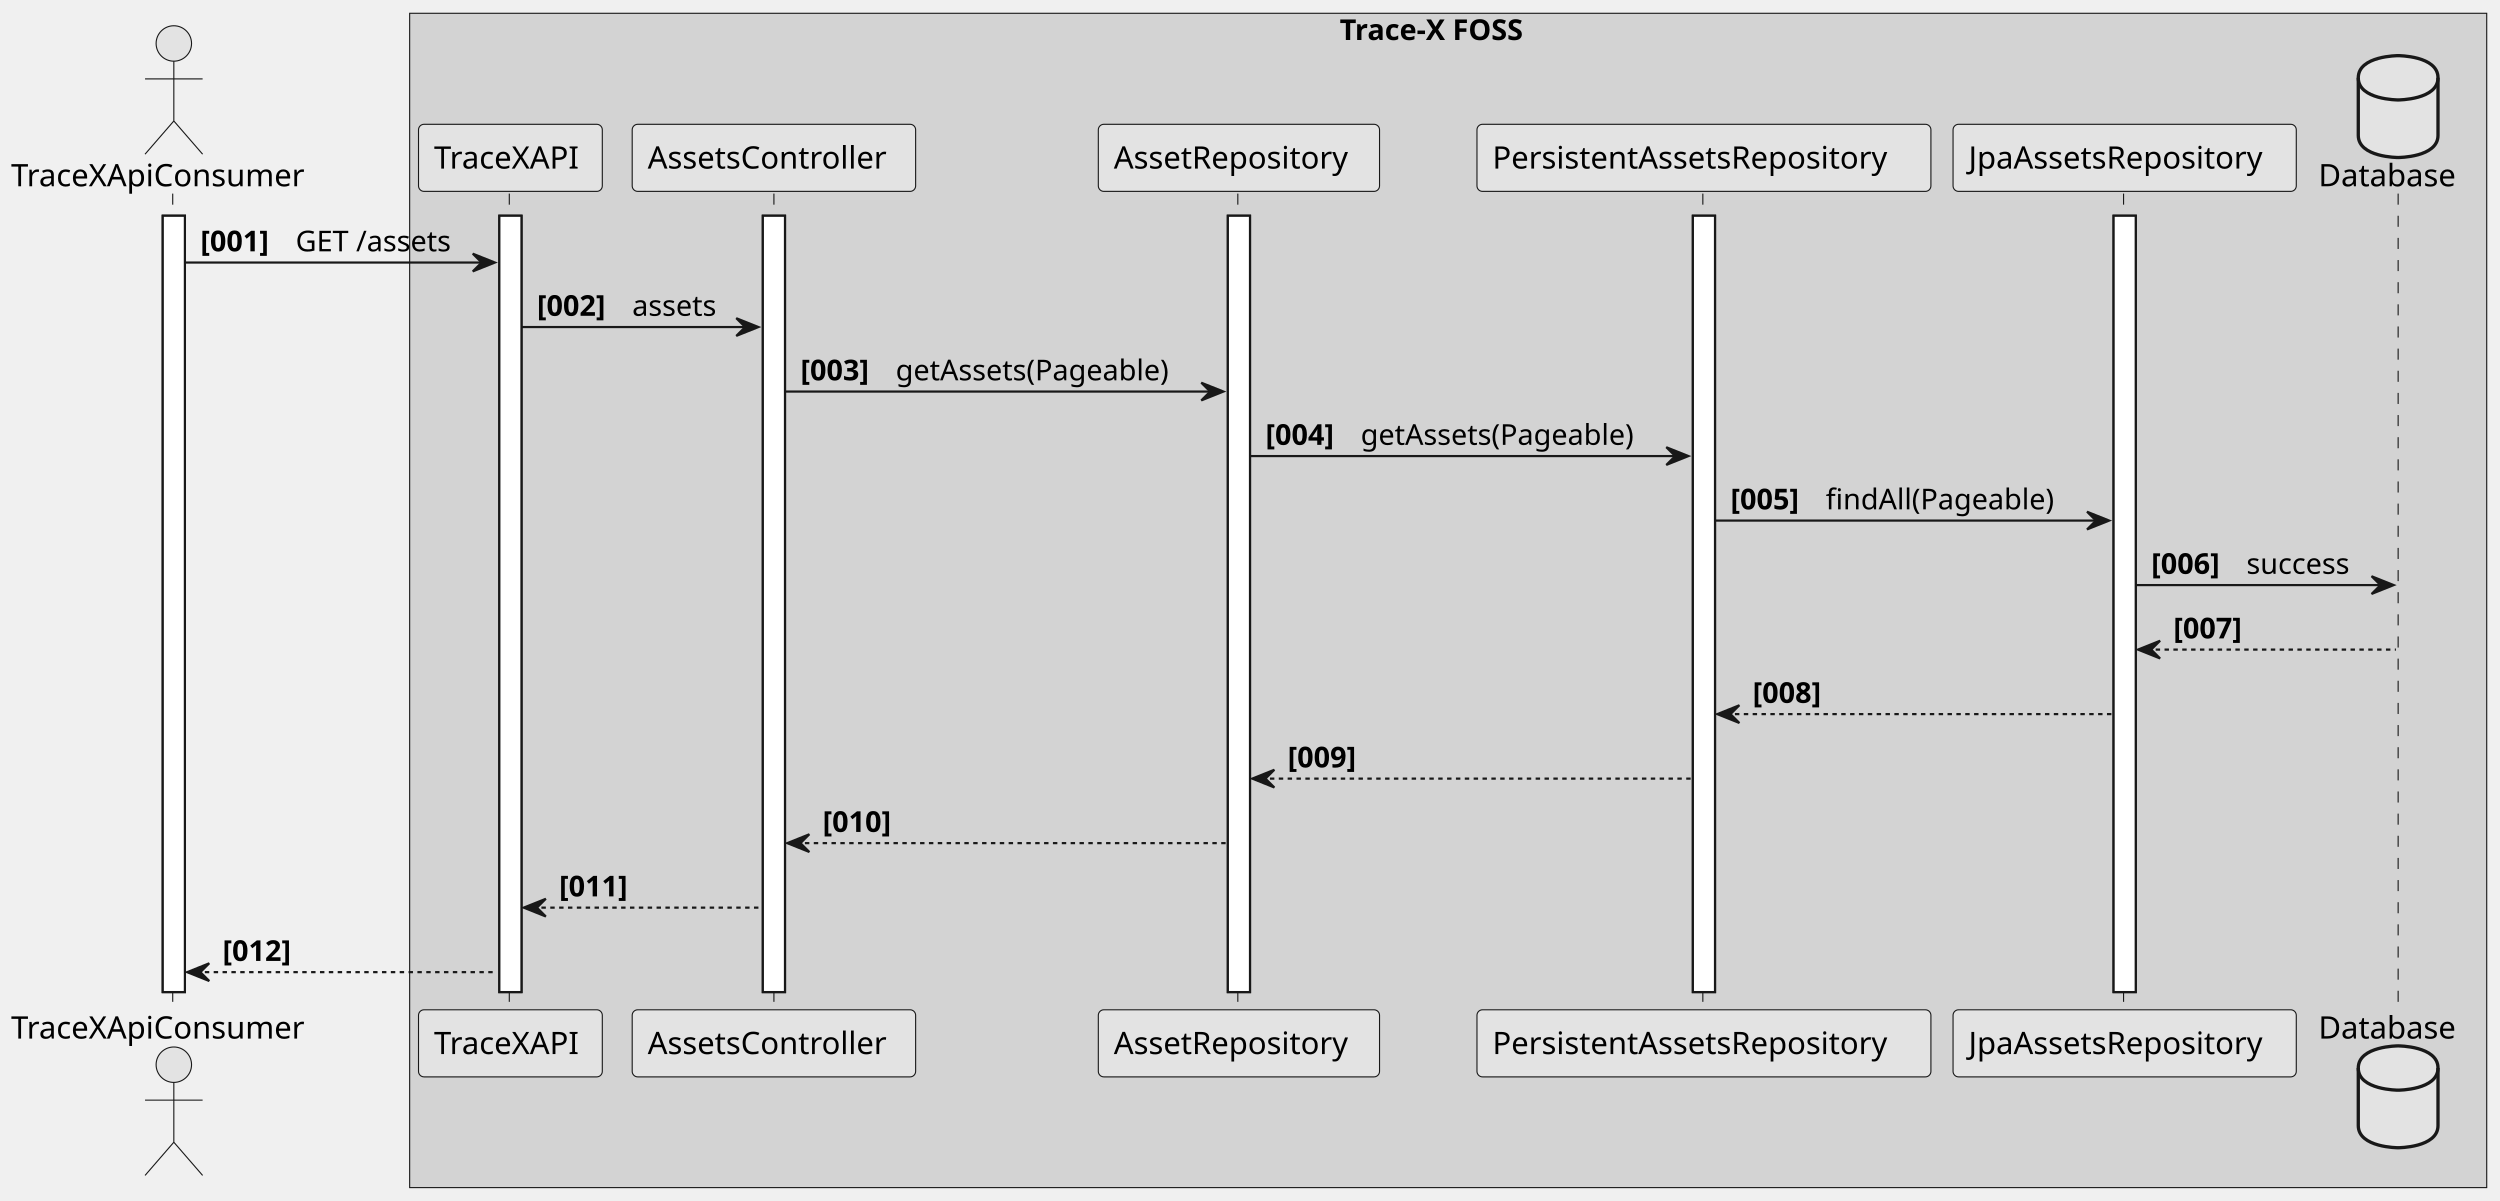
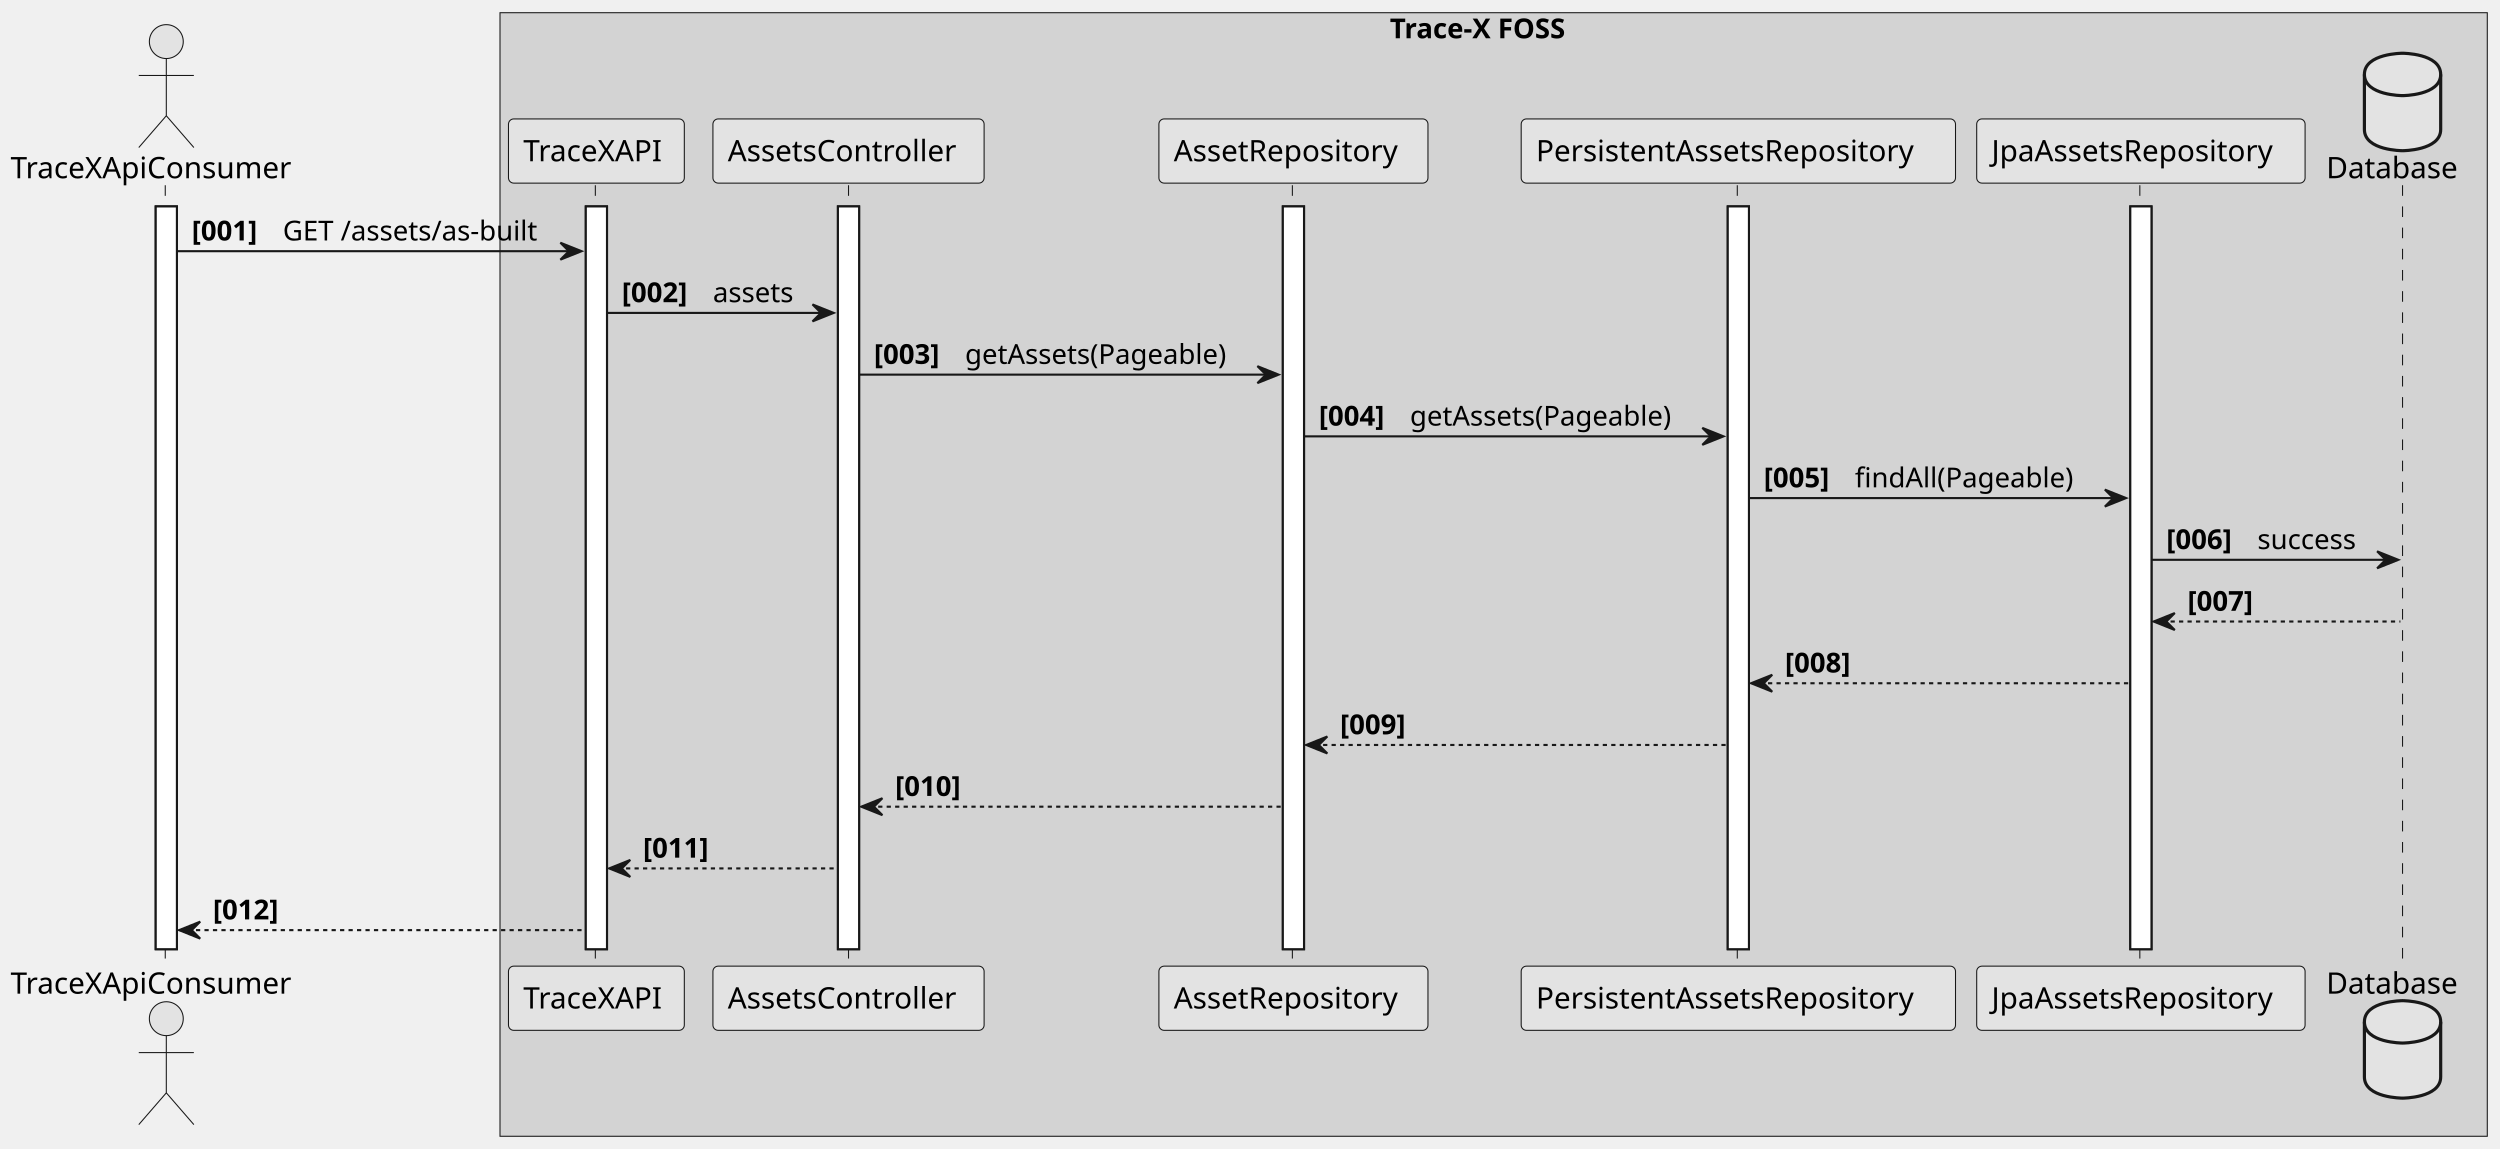
- <svg xmlns="http://www.w3.org/2000/svg" contentStyleType="text/css" height="542px" preserveAspectRatio="none" style="width:1129px;height:542px;background:#FFFFFF;" version="1.1" viewBox="0 0 1129 542" width="1129px" zoomAndPan="magnify">
+ <svg xmlns="http://www.w3.org/2000/svg" contentStyleType="text/css" height="542px" preserveAspectRatio="none" style="width:1180px;height:542px;background:#FFFFFF;" version="1.1" viewBox="0 0 1180 542" width="1180px" zoomAndPan="magnify">
  <defs />
  <g>
-     <rect fill="#D3D3D3" height="530.32" style="stroke:#181818;stroke-width:0.5;" width="938" x="185" y="6" />
-     <text fill="#000000" font-family="sans-serif" font-size="13" font-weight="bold" lengthAdjust="spacing" textLength="98" x="605" y="18.067">Trace-X FOSS</text>
+     <rect fill="#D3D3D3" height="530.32" style="stroke:#181818;stroke-width:0.5;" width="938" x="236" y="6" />
+     <text fill="#000000" font-family="sans-serif" font-size="13" font-weight="bold" lengthAdjust="spacing" textLength="98" x="656" y="18.067">Trace-X FOSS</text>
    <rect fill="#FFFFFF" height="350.594" style="stroke:#181818;stroke-width:1.0;" width="10" x="73.5" y="97.43" />
-     <rect fill="#FFFFFF" height="350.594" style="stroke:#181818;stroke-width:1.0;" width="10" x="225.5" y="97.43" />
-     <rect fill="#FFFFFF" height="350.594" style="stroke:#181818;stroke-width:1.0;" width="10" x="344.5" y="97.43" />
-     <rect fill="#FFFFFF" height="350.594" style="stroke:#181818;stroke-width:1.0;" width="10" x="554.5" y="97.43" />
-     <rect fill="#FFFFFF" height="350.594" style="stroke:#181818;stroke-width:1.0;" width="10" x="764.5" y="97.43" />
-     <rect fill="#FFFFFF" height="350.594" style="stroke:#181818;stroke-width:1.0;" width="10" x="954.5" y="97.43" />
+     <rect fill="#FFFFFF" height="350.594" style="stroke:#181818;stroke-width:1.0;" width="10" x="276.5" y="97.43" />
+     <rect fill="#FFFFFF" height="350.594" style="stroke:#181818;stroke-width:1.0;" width="10" x="395.5" y="97.43" />
+     <rect fill="#FFFFFF" height="350.594" style="stroke:#181818;stroke-width:1.0;" width="10" x="605.5" y="97.43" />
+     <rect fill="#FFFFFF" height="350.594" style="stroke:#181818;stroke-width:1.0;" width="10" x="815.5" y="97.43" />
+     <rect fill="#FFFFFF" height="350.594" style="stroke:#181818;stroke-width:1.0;" width="10" x="1005.5" y="97.43" />
    <line style="stroke:#181818;stroke-width:0.5;stroke-dasharray:5.0,5.0;" x1="78" x2="78" y1="87.43" y2="457.023" />
-     <line style="stroke:#181818;stroke-width:0.5;stroke-dasharray:5.0,5.0;" x1="230" x2="230" y1="87.43" y2="457.023" />
-     <line style="stroke:#181818;stroke-width:0.5;stroke-dasharray:5.0,5.0;" x1="349.5" x2="349.5" y1="87.43" y2="457.023" />
-     <line style="stroke:#181818;stroke-width:0.5;stroke-dasharray:5.0,5.0;" x1="559" x2="559" y1="87.43" y2="457.023" />
-     <line style="stroke:#181818;stroke-width:0.5;stroke-dasharray:5.0,5.0;" x1="769" x2="769" y1="87.43" y2="457.023" />
-     <line style="stroke:#181818;stroke-width:0.5;stroke-dasharray:5.0,5.0;" x1="959" x2="959" y1="87.43" y2="457.023" />
-     <line style="stroke:#181818;stroke-width:0.5;stroke-dasharray:5.0,5.0;" x1="1083" x2="1083" y1="87.43" y2="457.023" />
+     <line style="stroke:#181818;stroke-width:0.5;stroke-dasharray:5.0,5.0;" x1="281" x2="281" y1="87.43" y2="457.023" />
+     <line style="stroke:#181818;stroke-width:0.5;stroke-dasharray:5.0,5.0;" x1="400.5" x2="400.5" y1="87.43" y2="457.023" />
+     <line style="stroke:#181818;stroke-width:0.5;stroke-dasharray:5.0,5.0;" x1="610" x2="610" y1="87.43" y2="457.023" />
+     <line style="stroke:#181818;stroke-width:0.5;stroke-dasharray:5.0,5.0;" x1="820" x2="820" y1="87.43" y2="457.023" />
+     <line style="stroke:#181818;stroke-width:0.5;stroke-dasharray:5.0,5.0;" x1="1010" x2="1010" y1="87.43" y2="457.023" />
+     <line style="stroke:#181818;stroke-width:0.5;stroke-dasharray:5.0,5.0;" x1="1134" x2="1134" y1="87.43" y2="457.023" />
    <text fill="#000000" font-family="sans-serif" font-size="14" lengthAdjust="spacing" textLength="141" x="5" y="84.128">TraceXApiConsumer</text>
    <ellipse cx="78.5" cy="19.633" fill="#E3E3E3" rx="8" ry="8" style="stroke:#181818;stroke-width:0.5;" />
    <path d="M78.5,27.633 L78.5,54.633 M65.5,35.633 L91.5,35.633 M78.5,54.633 L65.5,69.633 M78.5,54.633 L91.5,69.633 " fill="none" style="stroke:#181818;stroke-width:0.5;" />
    <text fill="#000000" font-family="sans-serif" font-size="14" lengthAdjust="spacing" textLength="141" x="5" y="469.019">TraceXApiConsumer</text>
    <ellipse cx="78.5" cy="480.82" fill="#E3E3E3" rx="8" ry="8" style="stroke:#181818;stroke-width:0.5;" />
    <path d="M78.5,488.82 L78.5,515.82 M65.5,496.82 L91.5,496.82 M78.5,515.82 L65.5,530.82 M78.5,515.82 L91.5,530.82 " fill="none" style="stroke:#181818;stroke-width:0.5;" />
-     <rect fill="#E3E3E3" height="30.297" rx="2.5" ry="2.5" style="stroke:#181818;stroke-width:0.5;" width="83" x="189" y="56.133" />
-     <text fill="#000000" font-family="sans-serif" font-size="14" lengthAdjust="spacing" textLength="69" x="196" y="76.128">TraceXAPI</text>
-     <rect fill="#E3E3E3" height="30.297" rx="2.5" ry="2.5" style="stroke:#181818;stroke-width:0.5;" width="83" x="189" y="456.023" />
-     <text fill="#000000" font-family="sans-serif" font-size="14" lengthAdjust="spacing" textLength="69" x="196" y="476.019">TraceXAPI</text>
-     <rect fill="#E3E3E3" height="30.297" rx="2.5" ry="2.5" style="stroke:#181818;stroke-width:0.5;" width="128" x="285.5" y="56.133" />
-     <text fill="#000000" font-family="sans-serif" font-size="14" lengthAdjust="spacing" textLength="114" x="292.5" y="76.128">AssetsController</text>
-     <rect fill="#E3E3E3" height="30.297" rx="2.5" ry="2.5" style="stroke:#181818;stroke-width:0.5;" width="128" x="285.5" y="456.023" />
-     <text fill="#000000" font-family="sans-serif" font-size="14" lengthAdjust="spacing" textLength="114" x="292.5" y="476.019">AssetsController</text>
-     <rect fill="#E3E3E3" height="30.297" rx="2.5" ry="2.5" style="stroke:#181818;stroke-width:0.5;" width="127" x="496" y="56.133" />
-     <text fill="#000000" font-family="sans-serif" font-size="14" lengthAdjust="spacing" textLength="113" x="503" y="76.128">AssetRepository</text>
-     <rect fill="#E3E3E3" height="30.297" rx="2.5" ry="2.5" style="stroke:#181818;stroke-width:0.5;" width="127" x="496" y="456.023" />
-     <text fill="#000000" font-family="sans-serif" font-size="14" lengthAdjust="spacing" textLength="113" x="503" y="476.019">AssetRepository</text>
-     <rect fill="#E3E3E3" height="30.297" rx="2.5" ry="2.5" style="stroke:#181818;stroke-width:0.5;" width="205" x="667" y="56.133" />
-     <text fill="#000000" font-family="sans-serif" font-size="14" lengthAdjust="spacing" textLength="191" x="674" y="76.128">PersistentAssetsRepository</text>
-     <rect fill="#E3E3E3" height="30.297" rx="2.5" ry="2.5" style="stroke:#181818;stroke-width:0.5;" width="205" x="667" y="456.023" />
-     <text fill="#000000" font-family="sans-serif" font-size="14" lengthAdjust="spacing" textLength="191" x="674" y="476.019">PersistentAssetsRepository</text>
-     <rect fill="#E3E3E3" height="30.297" rx="2.5" ry="2.5" style="stroke:#181818;stroke-width:0.5;" width="155" x="882" y="56.133" />
-     <text fill="#000000" font-family="sans-serif" font-size="14" lengthAdjust="spacing" textLength="141" x="889" y="76.128">JpaAssetsRepository</text>
-     <rect fill="#E3E3E3" height="30.297" rx="2.5" ry="2.5" style="stroke:#181818;stroke-width:0.5;" width="155" x="882" y="456.023" />
-     <text fill="#000000" font-family="sans-serif" font-size="14" lengthAdjust="spacing" textLength="141" x="889" y="476.019">JpaAssetsRepository</text>
-     <text fill="#000000" font-family="sans-serif" font-size="14" lengthAdjust="spacing" textLength="66" x="1047" y="84.128">Database</text>
-     <path d="M1065,35.133 C1065,25.133 1083,25.133 1083,25.133 C1083,25.133 1101,25.133 1101,35.133 L1101,61.133 C1101,71.133 1083,71.133 1083,71.133 C1083,71.133 1065,71.133 1065,61.133 L1065,35.133 " fill="#E3E3E3" style="stroke:#181818;stroke-width:1.5;" />
-     <path d="M1065,35.133 C1065,45.133 1083,45.133 1083,45.133 C1083,45.133 1101,45.133 1101,35.133 " fill="none" style="stroke:#181818;stroke-width:1.5;" />
-     <text fill="#000000" font-family="sans-serif" font-size="14" lengthAdjust="spacing" textLength="66" x="1047" y="469.019">Database</text>
-     <path d="M1065,482.32 C1065,472.32 1083,472.32 1083,472.32 C1083,472.32 1101,472.32 1101,482.32 L1101,508.32 C1101,518.32 1083,518.32 1083,518.32 C1083,518.32 1065,518.32 1065,508.32 L1065,482.32 " fill="#E3E3E3" style="stroke:#181818;stroke-width:1.5;" />
-     <path d="M1065,482.32 C1065,492.32 1083,492.32 1083,492.32 C1083,492.32 1101,492.32 1101,482.32 " fill="none" style="stroke:#181818;stroke-width:1.5;" />
+     <rect fill="#E3E3E3" height="30.297" rx="2.5" ry="2.5" style="stroke:#181818;stroke-width:0.5;" width="83" x="240" y="56.133" />
+     <text fill="#000000" font-family="sans-serif" font-size="14" lengthAdjust="spacing" textLength="69" x="247" y="76.128">TraceXAPI</text>
+     <rect fill="#E3E3E3" height="30.297" rx="2.5" ry="2.5" style="stroke:#181818;stroke-width:0.5;" width="83" x="240" y="456.023" />
+     <text fill="#000000" font-family="sans-serif" font-size="14" lengthAdjust="spacing" textLength="69" x="247" y="476.019">TraceXAPI</text>
+     <rect fill="#E3E3E3" height="30.297" rx="2.5" ry="2.5" style="stroke:#181818;stroke-width:0.5;" width="128" x="336.5" y="56.133" />
+     <text fill="#000000" font-family="sans-serif" font-size="14" lengthAdjust="spacing" textLength="114" x="343.5" y="76.128">AssetsController</text>
+     <rect fill="#E3E3E3" height="30.297" rx="2.5" ry="2.5" style="stroke:#181818;stroke-width:0.5;" width="128" x="336.5" y="456.023" />
+     <text fill="#000000" font-family="sans-serif" font-size="14" lengthAdjust="spacing" textLength="114" x="343.5" y="476.019">AssetsController</text>
+     <rect fill="#E3E3E3" height="30.297" rx="2.5" ry="2.5" style="stroke:#181818;stroke-width:0.5;" width="127" x="547" y="56.133" />
+     <text fill="#000000" font-family="sans-serif" font-size="14" lengthAdjust="spacing" textLength="113" x="554" y="76.128">AssetRepository</text>
+     <rect fill="#E3E3E3" height="30.297" rx="2.5" ry="2.5" style="stroke:#181818;stroke-width:0.5;" width="127" x="547" y="456.023" />
+     <text fill="#000000" font-family="sans-serif" font-size="14" lengthAdjust="spacing" textLength="113" x="554" y="476.019">AssetRepository</text>
+     <rect fill="#E3E3E3" height="30.297" rx="2.5" ry="2.5" style="stroke:#181818;stroke-width:0.5;" width="205" x="718" y="56.133" />
+     <text fill="#000000" font-family="sans-serif" font-size="14" lengthAdjust="spacing" textLength="191" x="725" y="76.128">PersistentAssetsRepository</text>
+     <rect fill="#E3E3E3" height="30.297" rx="2.5" ry="2.5" style="stroke:#181818;stroke-width:0.5;" width="205" x="718" y="456.023" />
+     <text fill="#000000" font-family="sans-serif" font-size="14" lengthAdjust="spacing" textLength="191" x="725" y="476.019">PersistentAssetsRepository</text>
+     <rect fill="#E3E3E3" height="30.297" rx="2.5" ry="2.5" style="stroke:#181818;stroke-width:0.5;" width="155" x="933" y="56.133" />
+     <text fill="#000000" font-family="sans-serif" font-size="14" lengthAdjust="spacing" textLength="141" x="940" y="76.128">JpaAssetsRepository</text>
+     <rect fill="#E3E3E3" height="30.297" rx="2.5" ry="2.5" style="stroke:#181818;stroke-width:0.5;" width="155" x="933" y="456.023" />
+     <text fill="#000000" font-family="sans-serif" font-size="14" lengthAdjust="spacing" textLength="141" x="940" y="476.019">JpaAssetsRepository</text>
+     <text fill="#000000" font-family="sans-serif" font-size="14" lengthAdjust="spacing" textLength="66" x="1098" y="84.128">Database</text>
+     <path d="M1116,35.133 C1116,25.133 1134,25.133 1134,25.133 C1134,25.133 1152,25.133 1152,35.133 L1152,61.133 C1152,71.133 1134,71.133 1134,71.133 C1134,71.133 1116,71.133 1116,61.133 L1116,35.133 " fill="#E3E3E3" style="stroke:#181818;stroke-width:1.5;" />
+     <path d="M1116,35.133 C1116,45.133 1134,45.133 1134,45.133 C1134,45.133 1152,45.133 1152,35.133 " fill="none" style="stroke:#181818;stroke-width:1.5;" />
+     <text fill="#000000" font-family="sans-serif" font-size="14" lengthAdjust="spacing" textLength="66" x="1098" y="469.019">Database</text>
+     <path d="M1116,482.32 C1116,472.32 1134,472.32 1134,472.32 C1134,472.32 1152,472.32 1152,482.32 L1152,508.32 C1152,518.32 1134,518.32 1134,518.32 C1134,518.32 1116,518.32 1116,508.32 L1116,482.32 " fill="#E3E3E3" style="stroke:#181818;stroke-width:1.5;" />
+     <path d="M1116,482.32 C1116,492.32 1134,492.32 1134,492.32 C1134,492.32 1152,492.32 1152,482.32 " fill="none" style="stroke:#181818;stroke-width:1.5;" />
    <rect fill="#FFFFFF" height="350.594" style="stroke:#181818;stroke-width:1.0;" width="10" x="73.5" y="97.43" />
-     <rect fill="#FFFFFF" height="350.594" style="stroke:#181818;stroke-width:1.0;" width="10" x="225.5" y="97.43" />
-     <rect fill="#FFFFFF" height="350.594" style="stroke:#181818;stroke-width:1.0;" width="10" x="344.5" y="97.43" />
-     <rect fill="#FFFFFF" height="350.594" style="stroke:#181818;stroke-width:1.0;" width="10" x="554.5" y="97.43" />
-     <rect fill="#FFFFFF" height="350.594" style="stroke:#181818;stroke-width:1.0;" width="10" x="764.5" y="97.43" />
-     <rect fill="#FFFFFF" height="350.594" style="stroke:#181818;stroke-width:1.0;" width="10" x="954.5" y="97.43" />
-     <polygon fill="#181818" points="213.5,114.562,223.5,118.562,213.5,122.562,217.5,118.562" style="stroke:#181818;stroke-width:1.0;" />
-     <line style="stroke:#181818;stroke-width:1.0;" x1="83.5" x2="219.5" y1="118.562" y2="118.562" />
+     <rect fill="#FFFFFF" height="350.594" style="stroke:#181818;stroke-width:1.0;" width="10" x="276.5" y="97.43" />
+     <rect fill="#FFFFFF" height="350.594" style="stroke:#181818;stroke-width:1.0;" width="10" x="395.5" y="97.43" />
+     <rect fill="#FFFFFF" height="350.594" style="stroke:#181818;stroke-width:1.0;" width="10" x="605.5" y="97.43" />
+     <rect fill="#FFFFFF" height="350.594" style="stroke:#181818;stroke-width:1.0;" width="10" x="815.5" y="97.43" />
+     <rect fill="#FFFFFF" height="350.594" style="stroke:#181818;stroke-width:1.0;" width="10" x="1005.5" y="97.43" />
+     <polygon fill="#181818" points="264.5,114.562,274.5,118.562,264.5,122.562,268.5,118.562" style="stroke:#181818;stroke-width:1.0;" />
+     <line style="stroke:#181818;stroke-width:1.0;" x1="83.5" x2="270.5" y1="118.562" y2="118.562" />
    <text fill="#000000" font-family="sans-serif" font-size="13" font-weight="bold" lengthAdjust="spacing" textLength="39" x="90.5" y="113.497">[001]</text>
-     <text fill="#000000" font-family="sans-serif" font-size="13" lengthAdjust="spacing" textLength="75" x="133.5" y="113.497">GET /assets</text>
-     <polygon fill="#181818" points="332.5,143.695,342.5,147.695,332.5,151.695,336.5,147.695" style="stroke:#181818;stroke-width:1.0;" />
-     <line style="stroke:#181818;stroke-width:1.0;" x1="235.5" x2="338.5" y1="147.695" y2="147.695" />
-     <text fill="#000000" font-family="sans-serif" font-size="13" font-weight="bold" lengthAdjust="spacing" textLength="39" x="242.5" y="142.629">[002]</text>
-     <text fill="#000000" font-family="sans-serif" font-size="13" lengthAdjust="spacing" textLength="42" x="285.5" y="142.629">assets</text>
-     <polygon fill="#181818" points="542.5,172.828,552.5,176.828,542.5,180.828,546.5,176.828" style="stroke:#181818;stroke-width:1.0;" />
-     <line style="stroke:#181818;stroke-width:1.0;" x1="354.5" x2="548.5" y1="176.828" y2="176.828" />
-     <text fill="#000000" font-family="sans-serif" font-size="13" font-weight="bold" lengthAdjust="spacing" textLength="39" x="361.5" y="171.762">[003]</text>
-     <text fill="#000000" font-family="sans-serif" font-size="13" lengthAdjust="spacing" textLength="133" x="404.5" y="171.762">getAssets(Pageable)</text>
-     <polygon fill="#181818" points="752.5,201.961,762.5,205.961,752.5,209.961,756.5,205.961" style="stroke:#181818;stroke-width:1.0;" />
-     <line style="stroke:#181818;stroke-width:1.0;" x1="564.5" x2="758.5" y1="205.961" y2="205.961" />
-     <text fill="#000000" font-family="sans-serif" font-size="13" font-weight="bold" lengthAdjust="spacing" textLength="39" x="571.5" y="200.895">[004]</text>
-     <text fill="#000000" font-family="sans-serif" font-size="13" lengthAdjust="spacing" textLength="133" x="614.5" y="200.895">getAssets(Pageable)</text>
-     <polygon fill="#181818" points="942.5,231.094,952.5,235.094,942.5,239.094,946.5,235.094" style="stroke:#181818;stroke-width:1.0;" />
-     <line style="stroke:#181818;stroke-width:1.0;" x1="774.5" x2="948.5" y1="235.094" y2="235.094" />
-     <text fill="#000000" font-family="sans-serif" font-size="13" font-weight="bold" lengthAdjust="spacing" textLength="39" x="781.5" y="230.028">[005]</text>
-     <text fill="#000000" font-family="sans-serif" font-size="13" lengthAdjust="spacing" textLength="107" x="824.5" y="230.028">findAll(Pageable)</text>
-     <polygon fill="#181818" points="1071,260.227,1081,264.227,1071,268.227,1075,264.227" style="stroke:#181818;stroke-width:1.0;" />
-     <line style="stroke:#181818;stroke-width:1.0;" x1="964.5" x2="1077" y1="264.227" y2="264.227" />
-     <text fill="#000000" font-family="sans-serif" font-size="13" font-weight="bold" lengthAdjust="spacing" textLength="39" x="971.5" y="259.161">[006]</text>
-     <text fill="#000000" font-family="sans-serif" font-size="13" lengthAdjust="spacing" textLength="51" x="1014.5" y="259.161">success</text>
-     <polygon fill="#181818" points="975.5,289.359,965.5,293.359,975.5,297.359,971.5,293.359" style="stroke:#181818;stroke-width:1.0;" />
-     <line style="stroke:#181818;stroke-width:1.0;stroke-dasharray:2.0,2.0;" x1="969.5" x2="1082" y1="293.359" y2="293.359" />
-     <text fill="#000000" font-family="sans-serif" font-size="13" font-weight="bold" lengthAdjust="spacing" textLength="39" x="981.5" y="288.293">[007]</text>
-     <text fill="#000000" font-family="sans-serif" font-size="13" lengthAdjust="spacing" textLength="4" x="1024.5" y="288.293"> </text>
-     <polygon fill="#181818" points="785.5,318.492,775.5,322.492,785.5,326.492,781.5,322.492" style="stroke:#181818;stroke-width:1.0;" />
-     <line style="stroke:#181818;stroke-width:1.0;stroke-dasharray:2.0,2.0;" x1="779.5" x2="953.5" y1="322.492" y2="322.492" />
-     <text fill="#000000" font-family="sans-serif" font-size="13" font-weight="bold" lengthAdjust="spacing" textLength="39" x="791.5" y="317.426">[008]</text>
-     <text fill="#000000" font-family="sans-serif" font-size="13" lengthAdjust="spacing" textLength="4" x="834.5" y="317.426"> </text>
-     <polygon fill="#181818" points="575.5,347.625,565.5,351.625,575.5,355.625,571.5,351.625" style="stroke:#181818;stroke-width:1.0;" />
-     <line style="stroke:#181818;stroke-width:1.0;stroke-dasharray:2.0,2.0;" x1="569.5" x2="763.5" y1="351.625" y2="351.625" />
-     <text fill="#000000" font-family="sans-serif" font-size="13" font-weight="bold" lengthAdjust="spacing" textLength="39" x="581.5" y="346.559">[009]</text>
-     <text fill="#000000" font-family="sans-serif" font-size="13" lengthAdjust="spacing" textLength="4" x="624.5" y="346.559"> </text>
-     <polygon fill="#181818" points="365.5,376.758,355.5,380.758,365.5,384.758,361.5,380.758" style="stroke:#181818;stroke-width:1.0;" />
-     <line style="stroke:#181818;stroke-width:1.0;stroke-dasharray:2.0,2.0;" x1="359.5" x2="553.5" y1="380.758" y2="380.758" />
-     <text fill="#000000" font-family="sans-serif" font-size="13" font-weight="bold" lengthAdjust="spacing" textLength="39" x="371.5" y="375.692">[010]</text>
-     <text fill="#000000" font-family="sans-serif" font-size="13" lengthAdjust="spacing" textLength="4" x="414.5" y="375.692"> </text>
-     <polygon fill="#181818" points="246.5,405.891,236.5,409.891,246.5,413.891,242.5,409.891" style="stroke:#181818;stroke-width:1.0;" />
-     <line style="stroke:#181818;stroke-width:1.0;stroke-dasharray:2.0,2.0;" x1="240.5" x2="343.5" y1="409.891" y2="409.891" />
-     <text fill="#000000" font-family="sans-serif" font-size="13" font-weight="bold" lengthAdjust="spacing" textLength="39" x="252.5" y="404.825">[011]</text>
-     <text fill="#000000" font-family="sans-serif" font-size="13" lengthAdjust="spacing" textLength="4" x="295.5" y="404.825"> </text>
+     <text fill="#000000" font-family="sans-serif" font-size="13" lengthAdjust="spacing" textLength="126" x="133.5" y="113.497">GET /assets/as-built</text>
+     <polygon fill="#181818" points="383.5,143.695,393.5,147.695,383.5,151.695,387.5,147.695" style="stroke:#181818;stroke-width:1.0;" />
+     <line style="stroke:#181818;stroke-width:1.0;" x1="286.5" x2="389.5" y1="147.695" y2="147.695" />
+     <text fill="#000000" font-family="sans-serif" font-size="13" font-weight="bold" lengthAdjust="spacing" textLength="39" x="293.5" y="142.629">[002]</text>
+     <text fill="#000000" font-family="sans-serif" font-size="13" lengthAdjust="spacing" textLength="42" x="336.5" y="142.629">assets</text>
+     <polygon fill="#181818" points="593.5,172.828,603.5,176.828,593.5,180.828,597.5,176.828" style="stroke:#181818;stroke-width:1.0;" />
+     <line style="stroke:#181818;stroke-width:1.0;" x1="405.5" x2="599.5" y1="176.828" y2="176.828" />
+     <text fill="#000000" font-family="sans-serif" font-size="13" font-weight="bold" lengthAdjust="spacing" textLength="39" x="412.5" y="171.762">[003]</text>
+     <text fill="#000000" font-family="sans-serif" font-size="13" lengthAdjust="spacing" textLength="133" x="455.5" y="171.762">getAssets(Pageable)</text>
+     <polygon fill="#181818" points="803.5,201.961,813.5,205.961,803.5,209.961,807.5,205.961" style="stroke:#181818;stroke-width:1.0;" />
+     <line style="stroke:#181818;stroke-width:1.0;" x1="615.5" x2="809.5" y1="205.961" y2="205.961" />
+     <text fill="#000000" font-family="sans-serif" font-size="13" font-weight="bold" lengthAdjust="spacing" textLength="39" x="622.5" y="200.895">[004]</text>
+     <text fill="#000000" font-family="sans-serif" font-size="13" lengthAdjust="spacing" textLength="133" x="665.5" y="200.895">getAssets(Pageable)</text>
+     <polygon fill="#181818" points="993.5,231.094,1003.5,235.094,993.5,239.094,997.5,235.094" style="stroke:#181818;stroke-width:1.0;" />
+     <line style="stroke:#181818;stroke-width:1.0;" x1="825.5" x2="999.5" y1="235.094" y2="235.094" />
+     <text fill="#000000" font-family="sans-serif" font-size="13" font-weight="bold" lengthAdjust="spacing" textLength="39" x="832.5" y="230.028">[005]</text>
+     <text fill="#000000" font-family="sans-serif" font-size="13" lengthAdjust="spacing" textLength="107" x="875.5" y="230.028">findAll(Pageable)</text>
+     <polygon fill="#181818" points="1122,260.227,1132,264.227,1122,268.227,1126,264.227" style="stroke:#181818;stroke-width:1.0;" />
+     <line style="stroke:#181818;stroke-width:1.0;" x1="1015.5" x2="1128" y1="264.227" y2="264.227" />
+     <text fill="#000000" font-family="sans-serif" font-size="13" font-weight="bold" lengthAdjust="spacing" textLength="39" x="1022.5" y="259.161">[006]</text>
+     <text fill="#000000" font-family="sans-serif" font-size="13" lengthAdjust="spacing" textLength="51" x="1065.5" y="259.161">success</text>
+     <polygon fill="#181818" points="1026.5,289.359,1016.5,293.359,1026.5,297.359,1022.5,293.359" style="stroke:#181818;stroke-width:1.0;" />
+     <line style="stroke:#181818;stroke-width:1.0;stroke-dasharray:2.0,2.0;" x1="1020.5" x2="1133" y1="293.359" y2="293.359" />
+     <text fill="#000000" font-family="sans-serif" font-size="13" font-weight="bold" lengthAdjust="spacing" textLength="39" x="1032.5" y="288.293">[007]</text>
+     <text fill="#000000" font-family="sans-serif" font-size="13" lengthAdjust="spacing" textLength="4" x="1075.5" y="288.293"> </text>
+     <polygon fill="#181818" points="836.5,318.492,826.5,322.492,836.5,326.492,832.5,322.492" style="stroke:#181818;stroke-width:1.0;" />
+     <line style="stroke:#181818;stroke-width:1.0;stroke-dasharray:2.0,2.0;" x1="830.5" x2="1004.5" y1="322.492" y2="322.492" />
+     <text fill="#000000" font-family="sans-serif" font-size="13" font-weight="bold" lengthAdjust="spacing" textLength="39" x="842.5" y="317.426">[008]</text>
+     <text fill="#000000" font-family="sans-serif" font-size="13" lengthAdjust="spacing" textLength="4" x="885.5" y="317.426"> </text>
+     <polygon fill="#181818" points="626.5,347.625,616.5,351.625,626.5,355.625,622.5,351.625" style="stroke:#181818;stroke-width:1.0;" />
+     <line style="stroke:#181818;stroke-width:1.0;stroke-dasharray:2.0,2.0;" x1="620.5" x2="814.5" y1="351.625" y2="351.625" />
+     <text fill="#000000" font-family="sans-serif" font-size="13" font-weight="bold" lengthAdjust="spacing" textLength="39" x="632.5" y="346.559">[009]</text>
+     <text fill="#000000" font-family="sans-serif" font-size="13" lengthAdjust="spacing" textLength="4" x="675.5" y="346.559"> </text>
+     <polygon fill="#181818" points="416.5,376.758,406.5,380.758,416.5,384.758,412.5,380.758" style="stroke:#181818;stroke-width:1.0;" />
+     <line style="stroke:#181818;stroke-width:1.0;stroke-dasharray:2.0,2.0;" x1="410.5" x2="604.5" y1="380.758" y2="380.758" />
+     <text fill="#000000" font-family="sans-serif" font-size="13" font-weight="bold" lengthAdjust="spacing" textLength="39" x="422.5" y="375.692">[010]</text>
+     <text fill="#000000" font-family="sans-serif" font-size="13" lengthAdjust="spacing" textLength="4" x="465.5" y="375.692"> </text>
+     <polygon fill="#181818" points="297.5,405.891,287.5,409.891,297.5,413.891,293.5,409.891" style="stroke:#181818;stroke-width:1.0;" />
+     <line style="stroke:#181818;stroke-width:1.0;stroke-dasharray:2.0,2.0;" x1="291.5" x2="394.5" y1="409.891" y2="409.891" />
+     <text fill="#000000" font-family="sans-serif" font-size="13" font-weight="bold" lengthAdjust="spacing" textLength="39" x="303.5" y="404.825">[011]</text>
+     <text fill="#000000" font-family="sans-serif" font-size="13" lengthAdjust="spacing" textLength="4" x="346.5" y="404.825"> </text>
    <polygon fill="#181818" points="94.5,435.023,84.5,439.023,94.5,443.023,90.5,439.023" style="stroke:#181818;stroke-width:1.0;" />
-     <line style="stroke:#181818;stroke-width:1.0;stroke-dasharray:2.0,2.0;" x1="88.5" x2="224.5" y1="439.023" y2="439.023" />
+     <line style="stroke:#181818;stroke-width:1.0;stroke-dasharray:2.0,2.0;" x1="88.5" x2="275.5" y1="439.023" y2="439.023" />
    <text fill="#000000" font-family="sans-serif" font-size="13" font-weight="bold" lengthAdjust="spacing" textLength="39" x="100.5" y="433.957">[012]</text>
    <text fill="#000000" font-family="sans-serif" font-size="13" lengthAdjust="spacing" textLength="4" x="143.5" y="433.957"> </text>
  </g>
</svg>
